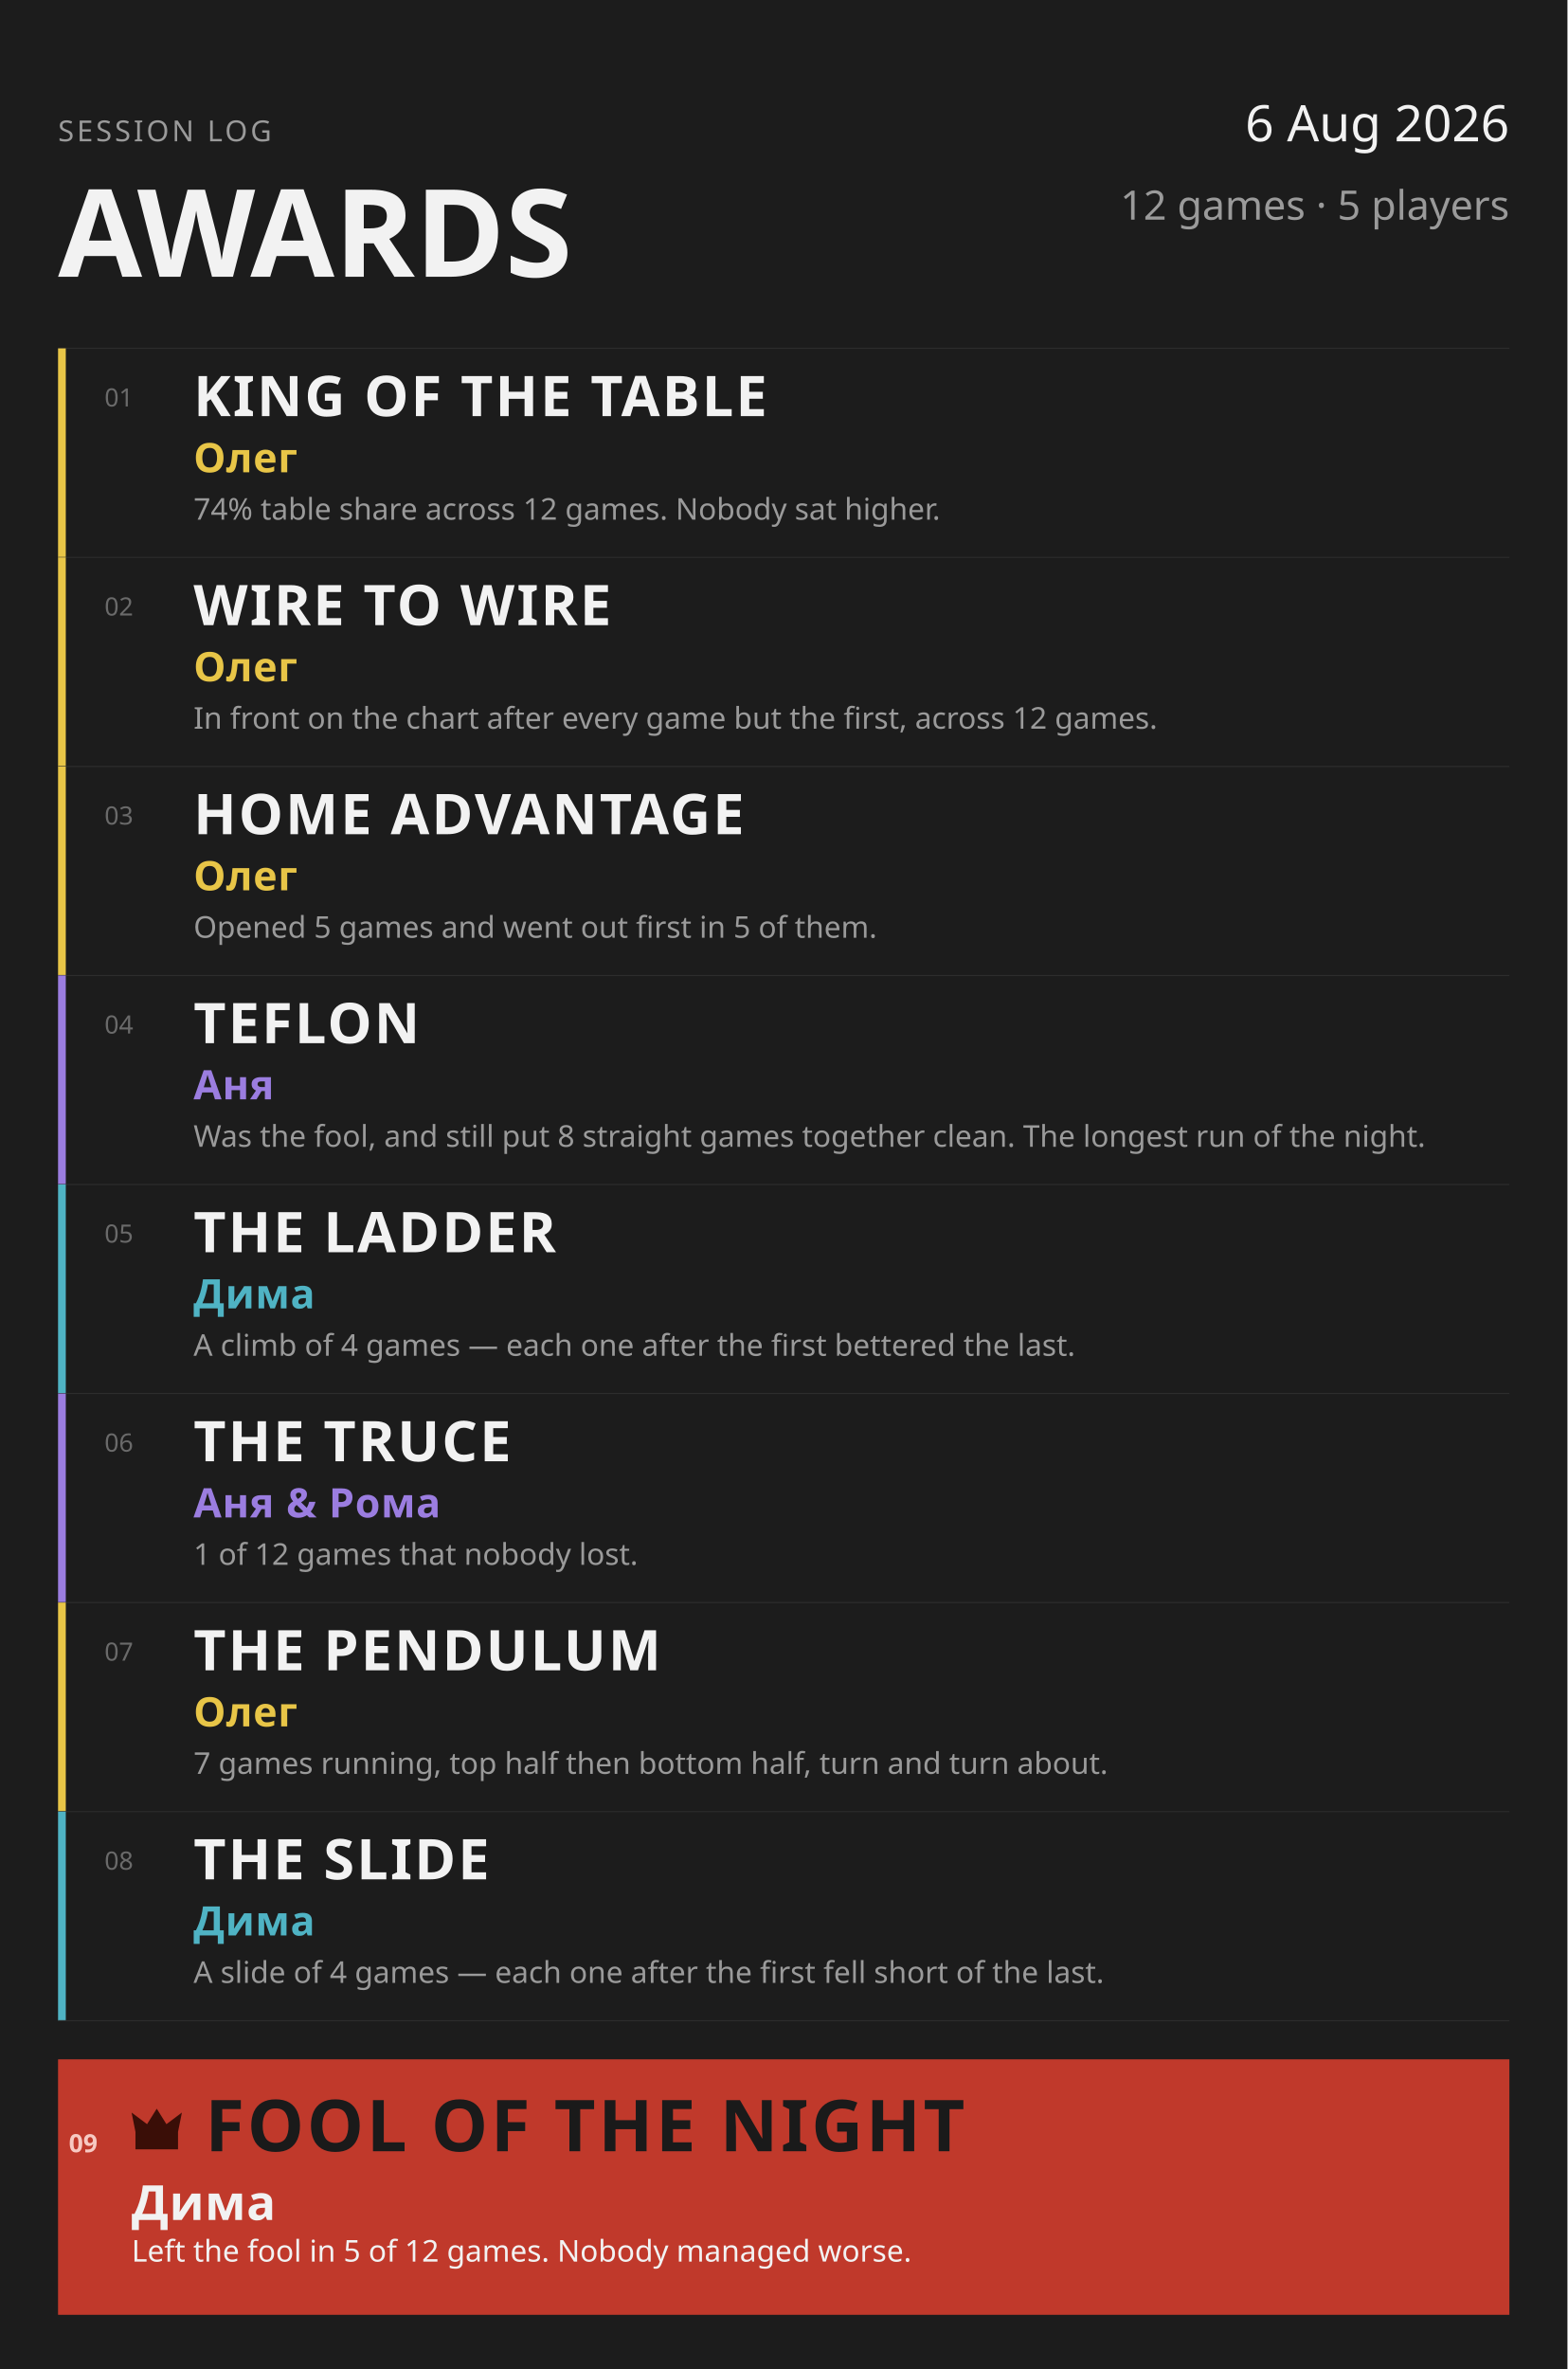
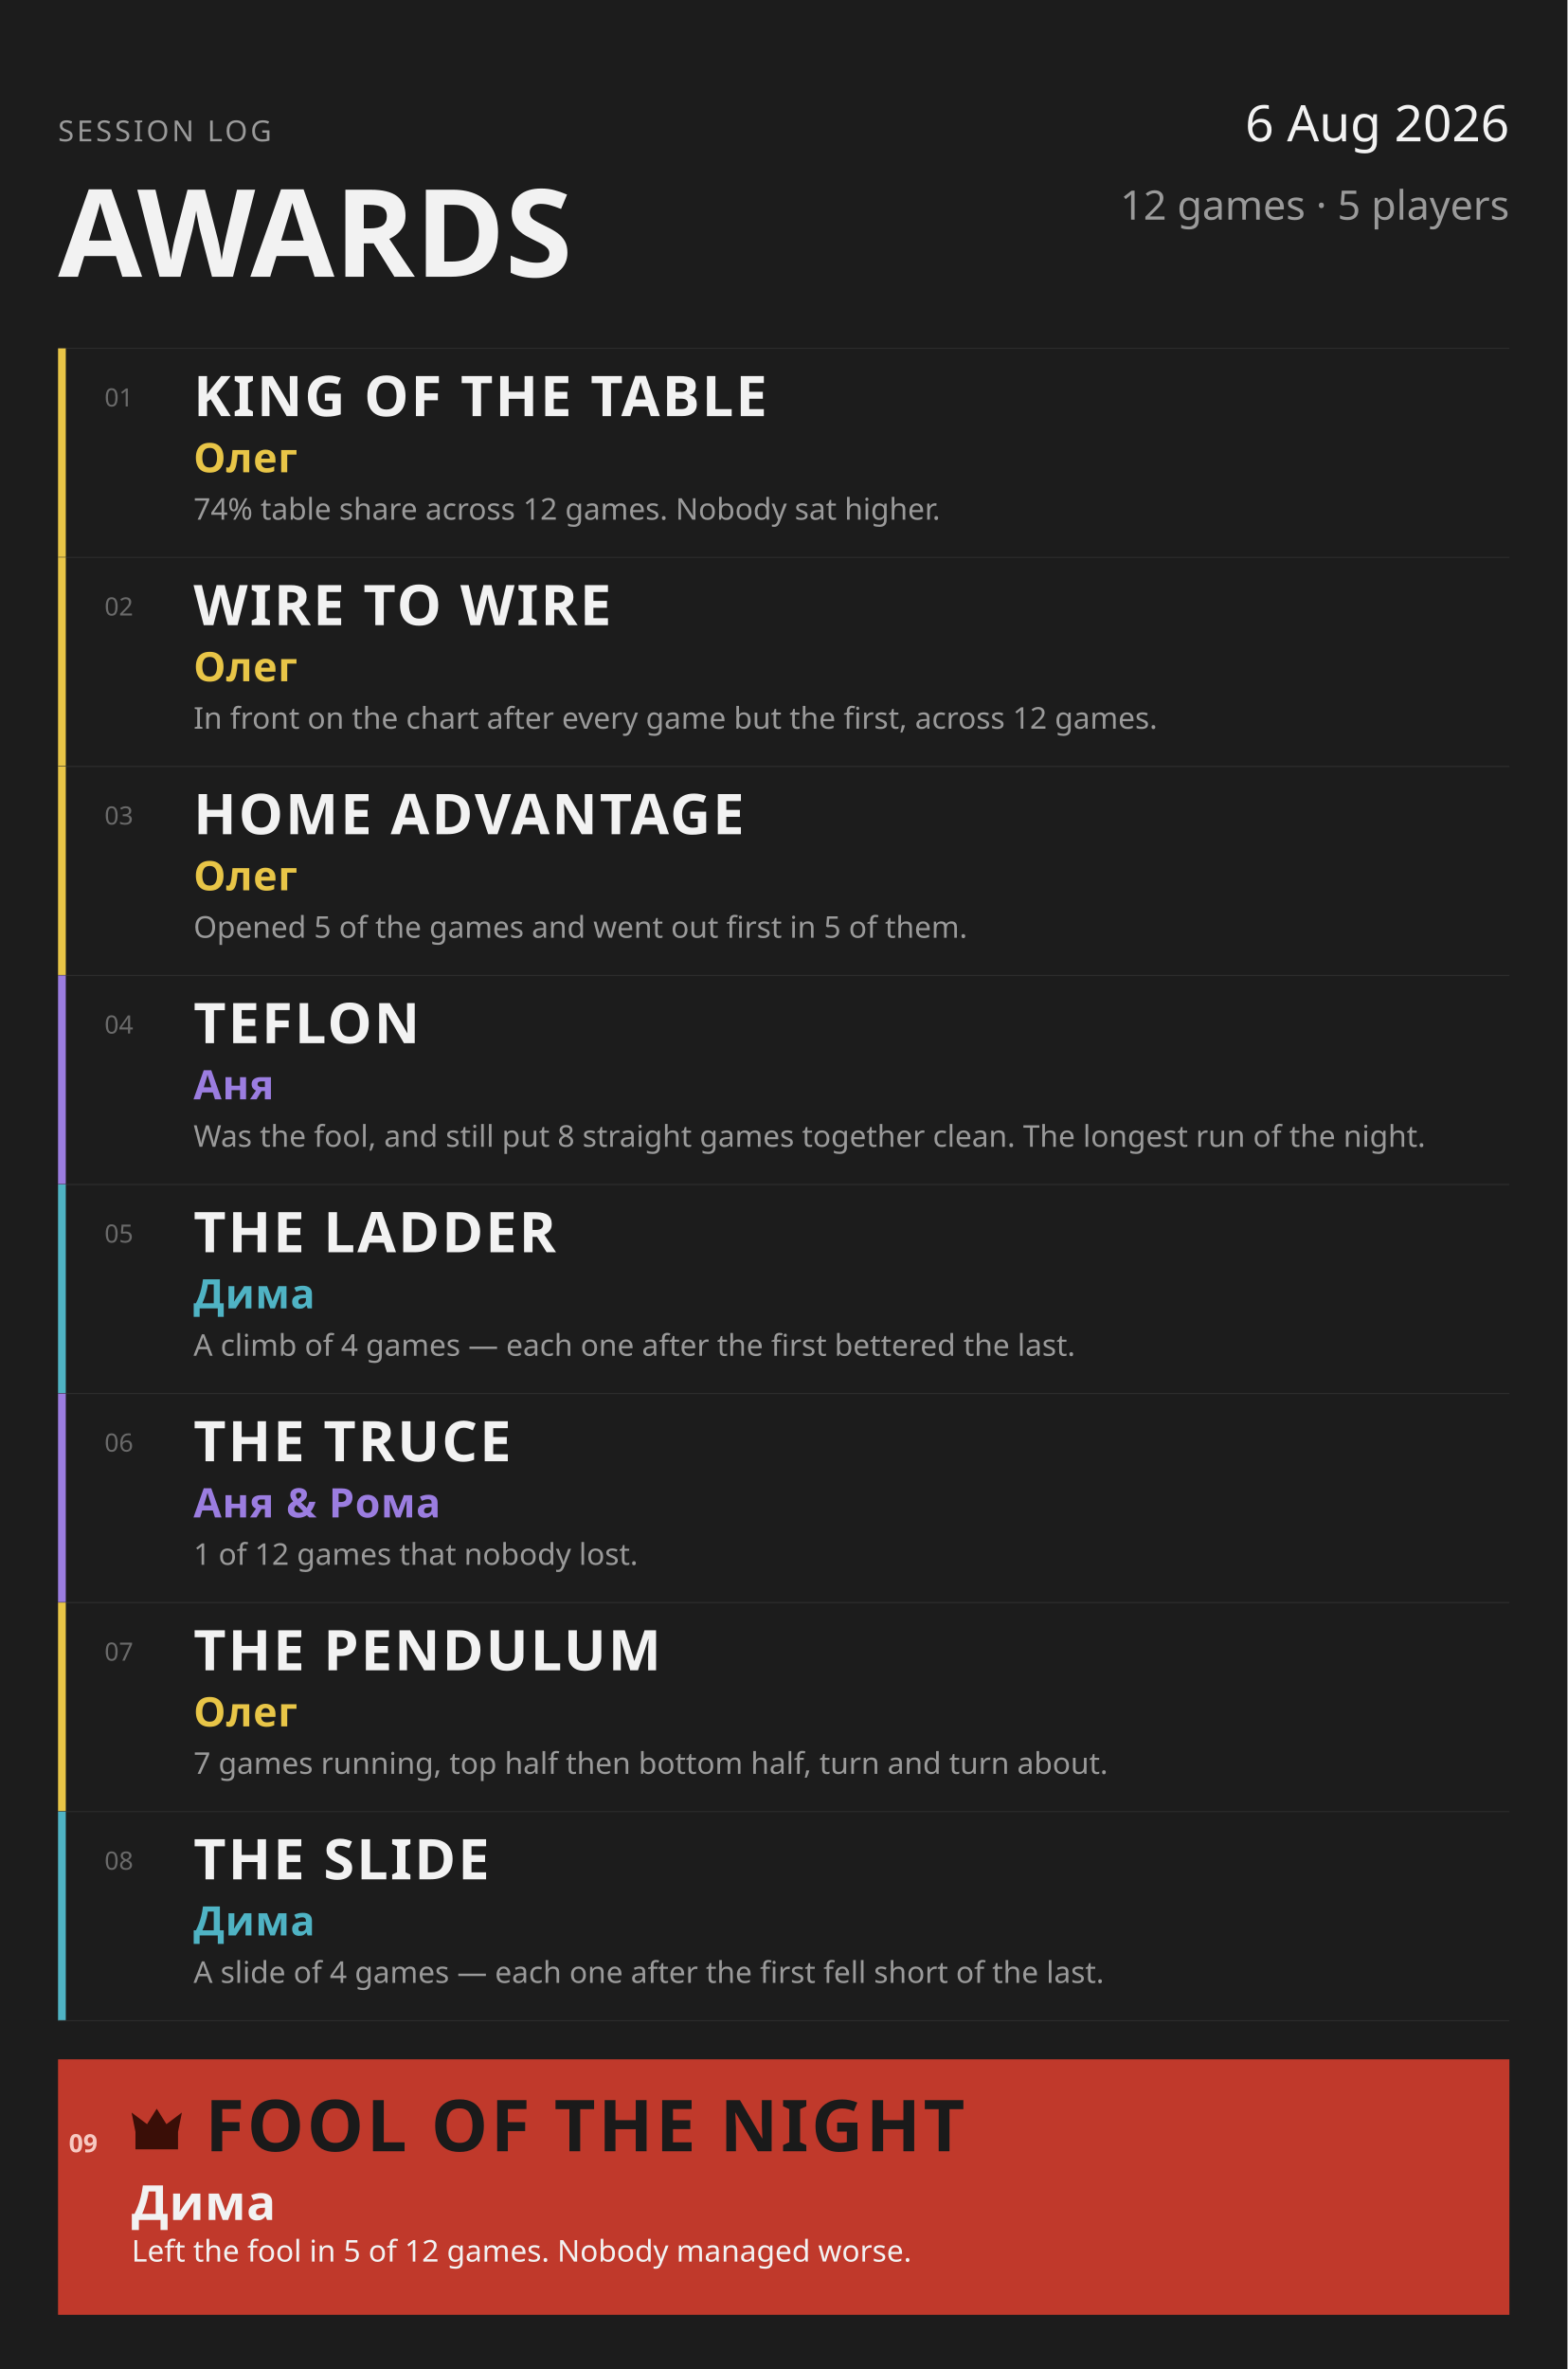
<svg xmlns="http://www.w3.org/2000/svg" width="1620" height="2448" viewBox="0 0 1620 2448">
  <rect x="0" y="0" width="1620" height="2448" fill="#1c1c1c" />
  <text x="60" y="146" fill="#9a9a9a" font-family="Noto Sans" font-size="30" letter-spacing="3">SESSION LOG</text>
  <text x="60" y="286" fill="#f2f2f2" font-family="Noto Sans" font-weight="bold" font-size="126">AWARDS</text>
  <text x="1560" y="146" fill="#f2f2f2" font-family="Noto Sans" font-size="52" text-anchor="end">6 Aug 2026</text>
  <text x="1560" y="227" fill="#9a9a9a" font-family="Noto Sans" font-size="42" text-anchor="end">12 games · 5 players</text>
  <line x1="60" y1="360" x2="1560" y2="360" stroke="#2e2e2e" stroke-width="1" />
  <rect x="60" y="360" width="8" height="216" fill="#e8c547" />
  <text x="108" y="420" fill="#6a6a6a" font-family="Noto Sans" font-size="26">01</text>
  <text x="200" y="430" fill="#f2f2f2" font-family="Noto Sans" font-weight="bold" font-size="58" letter-spacing="2.2">KING OF THE TABLE</text>
  <text x="200" y="488" fill="#e8c547" font-family="Noto Sans" font-weight="bold" font-size="42" letter-spacing="0.8">Олег</text>
  <text x="200" y="537" fill="#9a9a9a" font-family="Noto Sans" font-size="31">74% table share across 12 games. Nobody sat higher.</text>
  <line x1="60" y1="576" x2="1560" y2="576" stroke="#2e2e2e" stroke-width="1" />
  <rect x="60" y="576" width="8" height="216" fill="#e8c547" />
  <text x="108" y="636" fill="#6a6a6a" font-family="Noto Sans" font-size="26">02</text>
  <text x="200" y="646" fill="#f2f2f2" font-family="Noto Sans" font-weight="bold" font-size="58" letter-spacing="2.2">WIRE TO WIRE</text>
  <text x="200" y="704" fill="#e8c547" font-family="Noto Sans" font-weight="bold" font-size="42" letter-spacing="0.8">Олег</text>
  <text x="200" y="753" fill="#9a9a9a" font-family="Noto Sans" font-size="31">In front on the chart after every game but the first, across 12 games.</text>
  <line x1="60" y1="792" x2="1560" y2="792" stroke="#2e2e2e" stroke-width="1" />
  <rect x="60" y="792" width="8" height="216" fill="#e8c547" />
  <text x="108" y="852" fill="#6a6a6a" font-family="Noto Sans" font-size="26">03</text>
  <text x="200" y="862" fill="#f2f2f2" font-family="Noto Sans" font-weight="bold" font-size="58" letter-spacing="2.2">HOME ADVANTAGE</text>
  <text x="200" y="920" fill="#e8c547" font-family="Noto Sans" font-weight="bold" font-size="42" letter-spacing="0.8">Олег</text>
-   <text x="200" y="969" fill="#9a9a9a" font-family="Noto Sans" font-size="31">Opened 5 games and went out first in 5 of them.</text>
+   <text x="200" y="969" fill="#9a9a9a" font-family="Noto Sans" font-size="31">Opened 5 of the games and went out first in 5 of them.</text>
  <line x1="60" y1="1008" x2="1560" y2="1008" stroke="#2e2e2e" stroke-width="1" />
  <rect x="60" y="1008" width="8" height="216" fill="#9b7de0" />
  <text x="108" y="1068" fill="#6a6a6a" font-family="Noto Sans" font-size="26">04</text>
  <text x="200" y="1078" fill="#f2f2f2" font-family="Noto Sans" font-weight="bold" font-size="58" letter-spacing="2.2">TEFLON</text>
  <text x="200" y="1136" fill="#9b7de0" font-family="Noto Sans" font-weight="bold" font-size="42" letter-spacing="0.8">Аня</text>
  <text x="200" y="1185" fill="#9a9a9a" font-family="Noto Sans" font-size="31">Was the fool, and still put 8 straight games together clean. The longest run of the night.</text>
  <line x1="60" y1="1224" x2="1560" y2="1224" stroke="#2e2e2e" stroke-width="1" />
  <rect x="60" y="1224" width="8" height="216" fill="#4fb3c4" />
  <text x="108" y="1284" fill="#6a6a6a" font-family="Noto Sans" font-size="26">05</text>
  <text x="200" y="1294" fill="#f2f2f2" font-family="Noto Sans" font-weight="bold" font-size="58" letter-spacing="2.2">THE LADDER</text>
  <text x="200" y="1352" fill="#4fb3c4" font-family="Noto Sans" font-weight="bold" font-size="42" letter-spacing="0.8">Дима</text>
  <text x="200" y="1401" fill="#9a9a9a" font-family="Noto Sans" font-size="31">A climb of 4 games — each one after the first bettered the last.</text>
  <line x1="60" y1="1440" x2="1560" y2="1440" stroke="#2e2e2e" stroke-width="1" />
  <rect x="60" y="1440" width="8" height="216" fill="#9b7de0" />
  <text x="108" y="1500" fill="#6a6a6a" font-family="Noto Sans" font-size="26">06</text>
  <text x="200" y="1510" fill="#f2f2f2" font-family="Noto Sans" font-weight="bold" font-size="58" letter-spacing="2.2">THE TRUCE</text>
  <text x="200" y="1568" fill="#9b7de0" font-family="Noto Sans" font-weight="bold" font-size="42" letter-spacing="0.8">Аня &amp; Рома</text>
  <text x="200" y="1617" fill="#9a9a9a" font-family="Noto Sans" font-size="31">1 of 12 games that nobody lost.</text>
  <line x1="60" y1="1656" x2="1560" y2="1656" stroke="#2e2e2e" stroke-width="1" />
  <rect x="60" y="1656" width="8" height="216" fill="#e8c547" />
  <text x="108" y="1716" fill="#6a6a6a" font-family="Noto Sans" font-size="26">07</text>
  <text x="200" y="1726" fill="#f2f2f2" font-family="Noto Sans" font-weight="bold" font-size="58" letter-spacing="2.2">THE PENDULUM</text>
  <text x="200" y="1784" fill="#e8c547" font-family="Noto Sans" font-weight="bold" font-size="42" letter-spacing="0.8">Олег</text>
  <text x="200" y="1833" fill="#9a9a9a" font-family="Noto Sans" font-size="31">7 games running, top half then bottom half, turn and turn about.</text>
  <line x1="60" y1="1872" x2="1560" y2="1872" stroke="#2e2e2e" stroke-width="1" />
  <rect x="60" y="1872" width="8" height="216" fill="#4fb3c4" />
  <text x="108" y="1932" fill="#6a6a6a" font-family="Noto Sans" font-size="26">08</text>
  <text x="200" y="1942" fill="#f2f2f2" font-family="Noto Sans" font-weight="bold" font-size="58" letter-spacing="2.2">THE SLIDE</text>
  <text x="200" y="2000" fill="#4fb3c4" font-family="Noto Sans" font-weight="bold" font-size="42" letter-spacing="0.8">Дима</text>
  <text x="200" y="2049" fill="#9a9a9a" font-family="Noto Sans" font-size="31">A slide of 4 games — each one after the first fell short of the last.</text>
  <line x1="60" y1="2088" x2="1560" y2="2088" stroke="#2e2e2e" stroke-width="1" />
  <rect x="60" y="2128" width="1500" height="264" fill="#c0392b" />
  <text x="86" y="2224" fill="#f7c9c2" font-family="Noto Sans" font-weight="bold" font-size="26" text-anchor="middle">09</text>
  <path d="M2 21 L2 12 L0 2 L8 8 L13 0 L18 8 L26 2 L24 12 L24 21 Z" fill="#3a0e07" transform="translate(136 2179) scale(2)" />
  <text x="212" y="2223" fill="#1a1a1a" font-family="Noto Sans" font-weight="bold" font-size="74" letter-spacing="2.8">FOOL OF THE NIGHT</text>
  <text x="136" y="2294" fill="#f2f2f2" font-family="Noto Sans" font-weight="bold" font-size="50" letter-spacing="0.8">Дима</text>
  <text x="136" y="2337" fill="#f2f2f2" font-family="Noto Sans" font-size="31">Left the fool in 5 of 12 games. Nobody managed worse.</text>
</svg>
